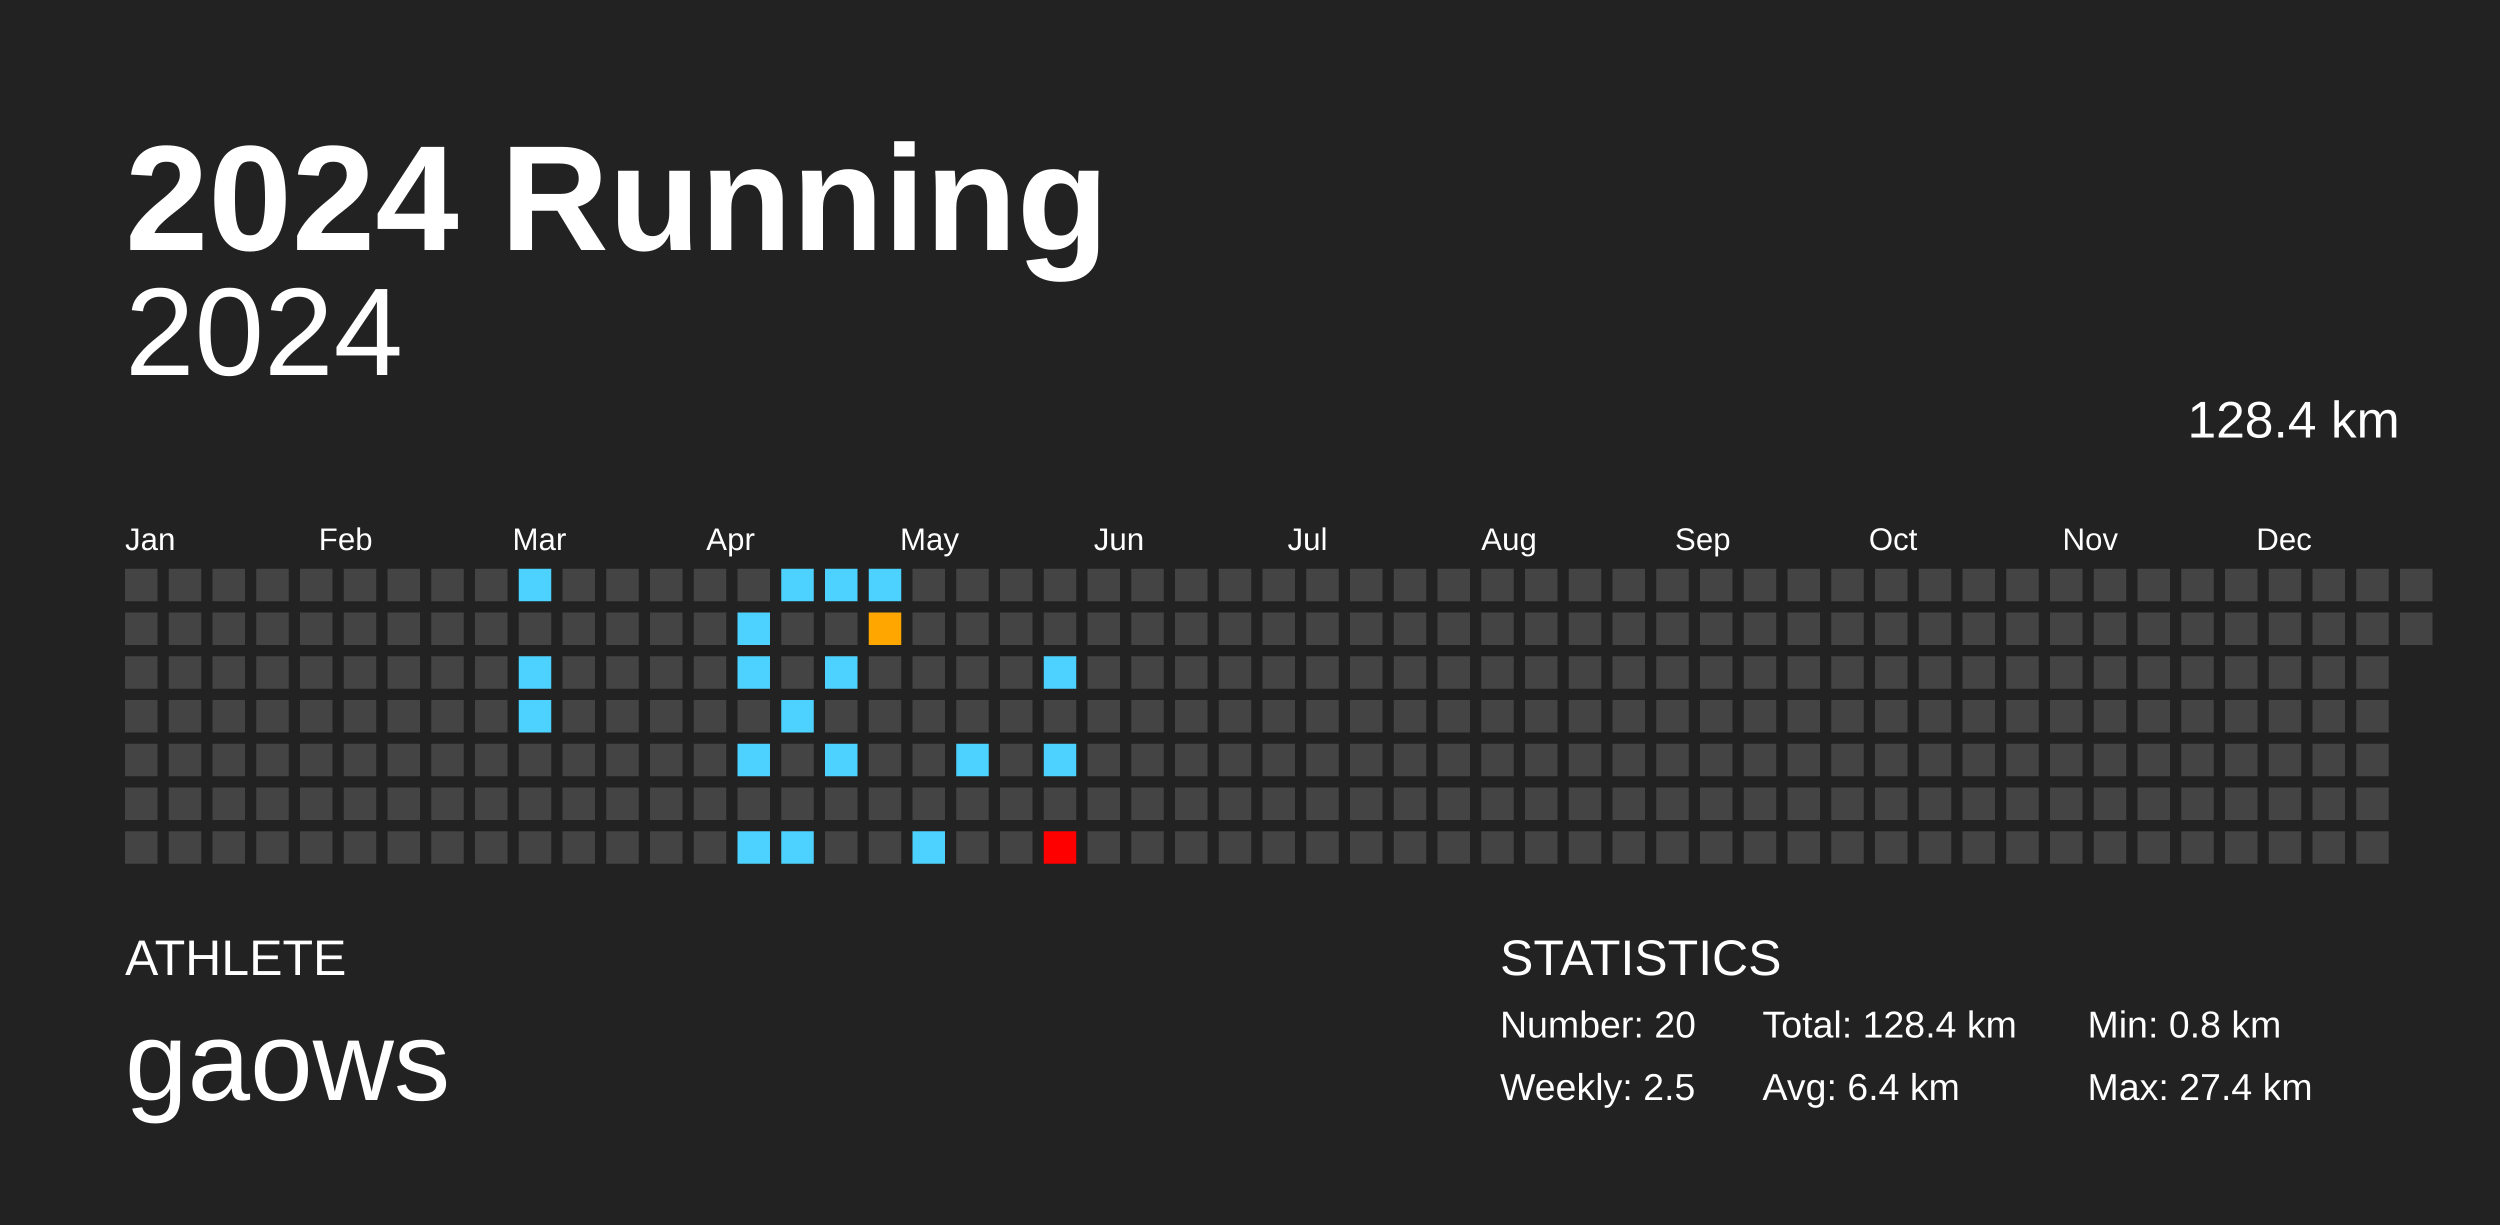
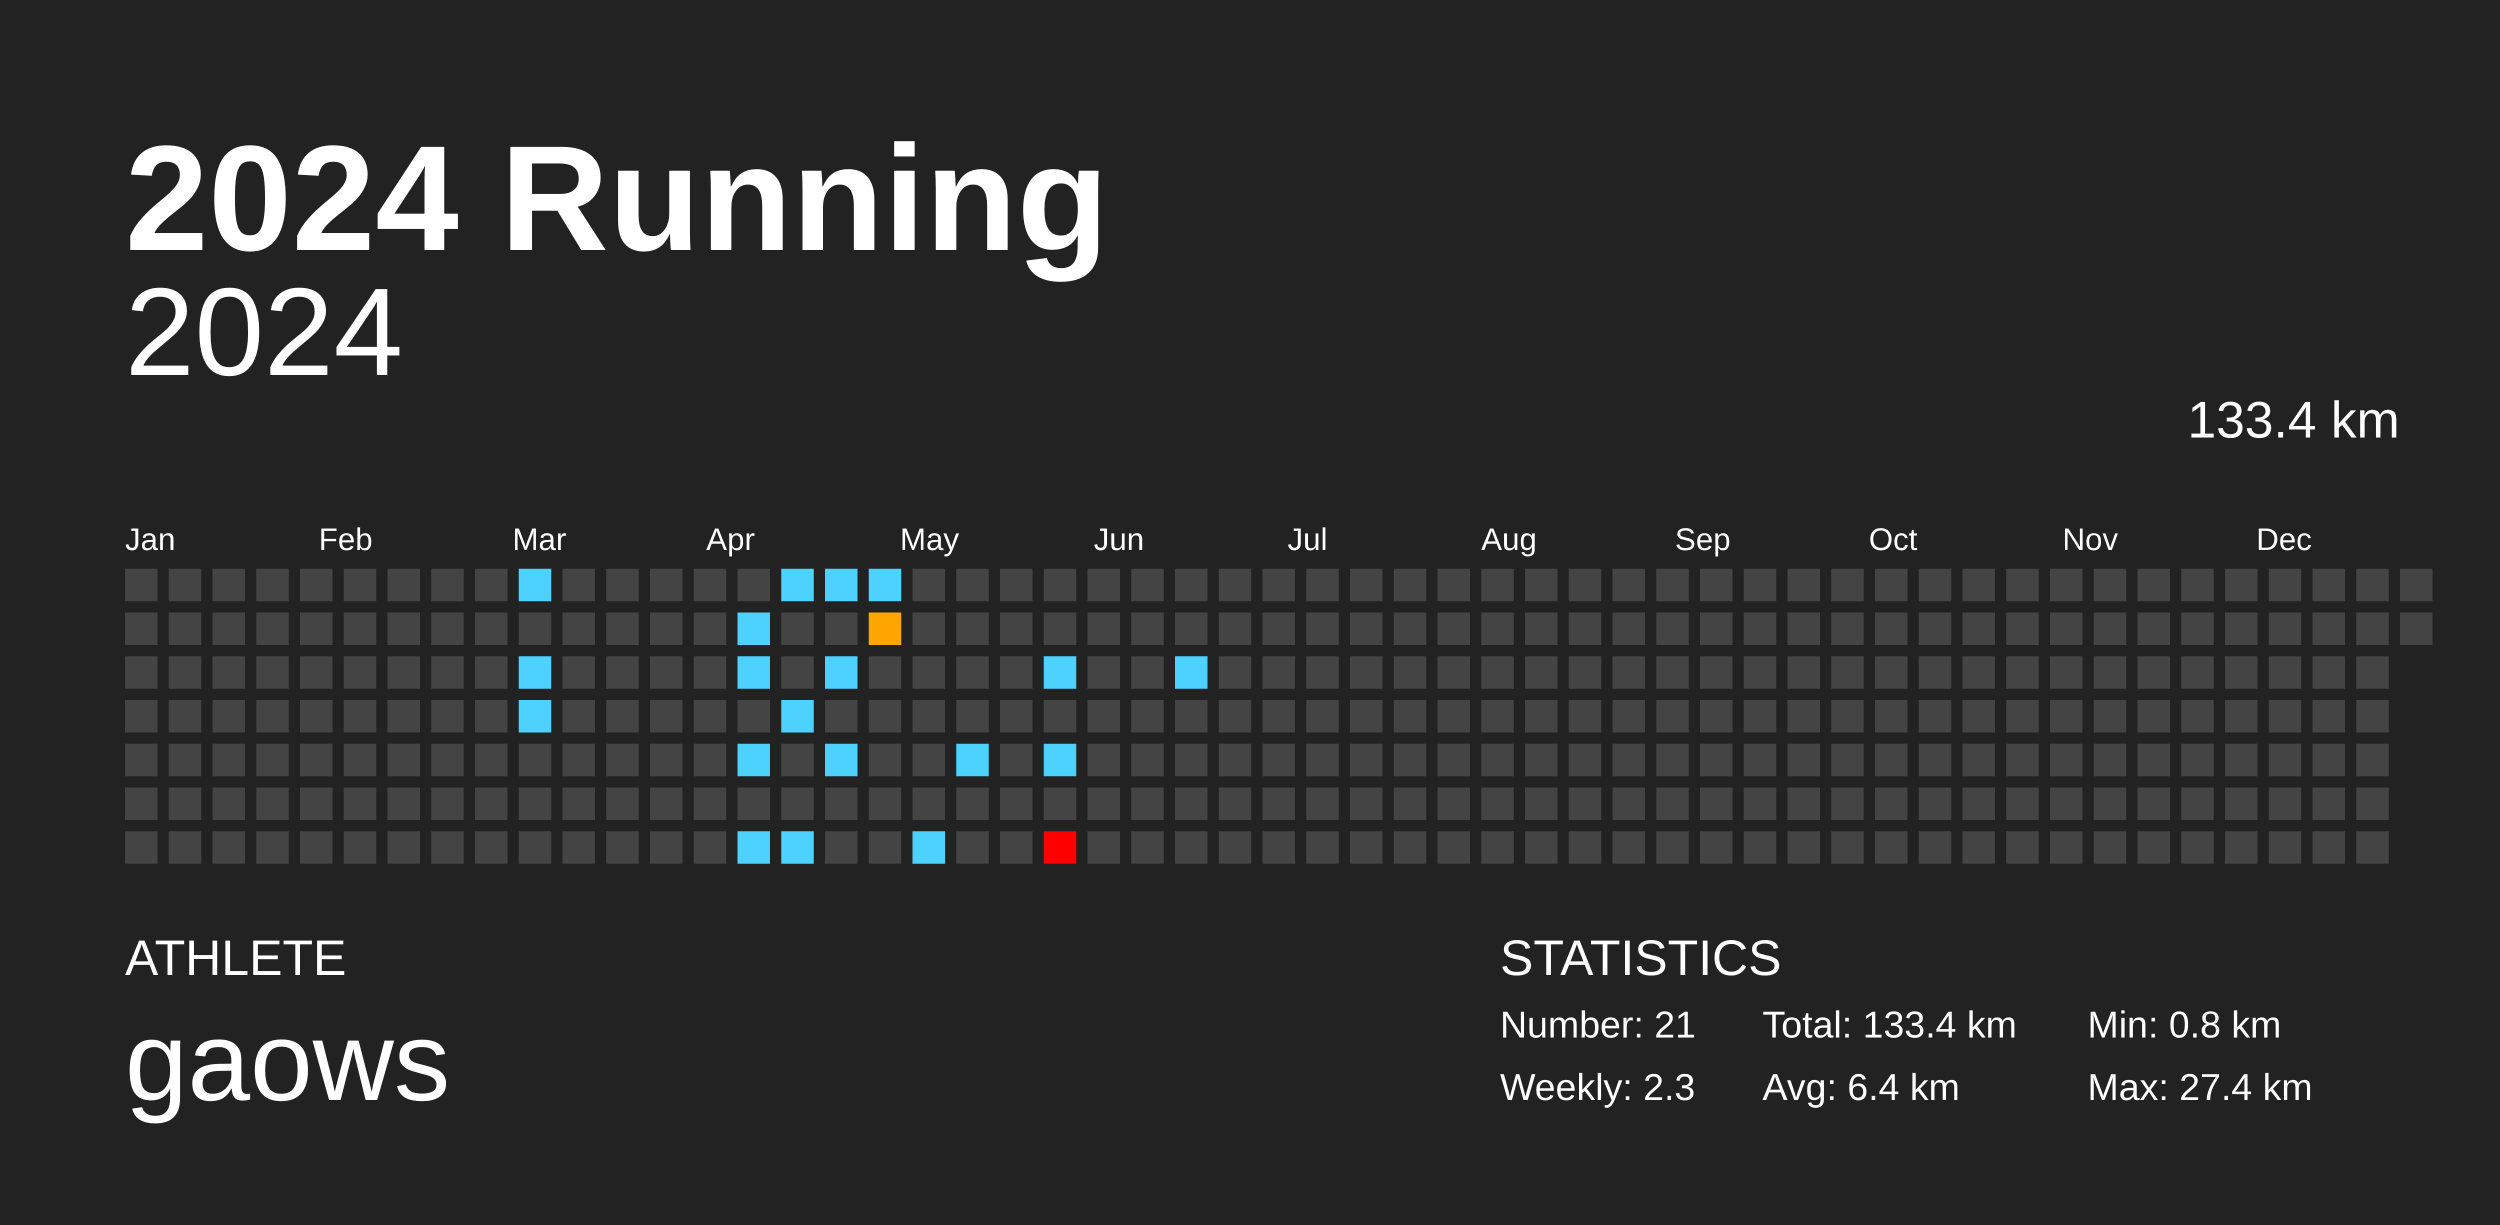
<svg xmlns="http://www.w3.org/2000/svg" baseProfile="full" height="98mm" version="1.1" viewBox="0,0,200,98" width="200mm">
  <defs />
  <rect fill="#222222" height="98" width="200" x="0" y="0" />
  <text fill="#FFFFFF" style="font-size:12px; font-family:Arial; font-weight:bold;" x="10" y="20">2024 Running</text>
  <text fill="#FFFFFF" style="font-size:4px; font-family:Arial" x="10" y="78">ATHLETE</text>
  <text fill="#FFFFFF" style="font-size:9px; font-family:Arial" x="10" y="88">gaows</text>
  <text fill="#FFFFFF" style="font-size:4px; font-family:Arial" x="120" y="78">STATISTICS</text>
-   <text fill="#FFFFFF" style="font-size:3px; font-family:Arial" x="120" y="83">Number: 20</text>
-   <text fill="#FFFFFF" style="font-size:3px; font-family:Arial" x="120" y="88">Weekly: 2.5</text>
-   <text fill="#FFFFFF" style="font-size:3px; font-family:Arial" x="141" y="83">Total: 128.4 km</text>
+   <text fill="#FFFFFF" style="font-size:3px; font-family:Arial" x="120" y="83">Number: 21</text>
+   <text fill="#FFFFFF" style="font-size:3px; font-family:Arial" x="120" y="88">Weekly: 2.3</text>
+   <text fill="#FFFFFF" style="font-size:3px; font-family:Arial" x="141" y="83">Total: 133.4 km</text>
  <text fill="#FFFFFF" style="font-size:3px; font-family:Arial" x="141" y="88">Avg: 6.4 km</text>
  <text fill="#FFFFFF" style="font-size:3px; font-family:Arial" x="167" y="83">Min: 0.8 km</text>
  <text fill="#FFFFFF" style="font-size:3px; font-family:Arial" x="167" y="88">Max: 27.4 km</text>
  <text alignment-baseline="hanging" fill="#FFFFFF" style="font-size:10.0px; font-family:Arial;" x="10" y="30">2024</text>
-   <text alignment-baseline="hanging" fill="#FFFFFF" style="font-size:4.125px; font-family:Arial;" x="175" y="35">128.4 km</text>
+   <text alignment-baseline="hanging" fill="#FFFFFF" style="font-size:4.125px; font-family:Arial;" x="175" y="35">133.4 km</text>
  <text fill="#FFFFFF" style="font-size:2.5px; font-family:Arial" x="10.0" y="44">Jan</text>
  <text fill="#FFFFFF" style="font-size:2.5px; font-family:Arial" x="25.5" y="44">Feb</text>
  <text fill="#FFFFFF" style="font-size:2.5px; font-family:Arial" x="41.0" y="44">Mar</text>
  <text fill="#FFFFFF" style="font-size:2.5px; font-family:Arial" x="56.5" y="44">Apr</text>
  <text fill="#FFFFFF" style="font-size:2.5px; font-family:Arial" x="72.0" y="44">May</text>
  <text fill="#FFFFFF" style="font-size:2.5px; font-family:Arial" x="87.5" y="44">Jun</text>
  <text fill="#FFFFFF" style="font-size:2.5px; font-family:Arial" x="103.0" y="44">Jul</text>
  <text fill="#FFFFFF" style="font-size:2.5px; font-family:Arial" x="118.5" y="44">Aug</text>
  <text fill="#FFFFFF" style="font-size:2.5px; font-family:Arial" x="134.0" y="44">Sep</text>
  <text fill="#FFFFFF" style="font-size:2.5px; font-family:Arial" x="149.5" y="44">Oct</text>
  <text fill="#FFFFFF" style="font-size:2.5px; font-family:Arial" x="165.0" y="44">Nov</text>
  <text fill="#FFFFFF" style="font-size:2.5px; font-family:Arial" x="180.5" y="44">Dec</text>
  <rect fill="#444444" height="2.6" width="2.6" x="10.0" y="45.5" />
  <rect fill="#444444" height="2.6" width="2.6" x="10.0" y="49.0" />
  <rect fill="#444444" height="2.6" width="2.6" x="10.0" y="52.5" />
  <rect fill="#444444" height="2.6" width="2.6" x="10.0" y="56.0" />
  <rect fill="#444444" height="2.6" width="2.6" x="10.0" y="59.5" />
  <rect fill="#444444" height="2.6" width="2.6" x="10.0" y="63.0" />
  <rect fill="#444444" height="2.6" width="2.6" x="10.0" y="66.5" />
  <rect fill="#444444" height="2.6" width="2.6" x="13.5" y="45.5" />
  <rect fill="#444444" height="2.6" width="2.6" x="13.5" y="49.0" />
  <rect fill="#444444" height="2.6" width="2.6" x="13.5" y="52.5" />
  <rect fill="#444444" height="2.6" width="2.6" x="13.5" y="56.0" />
  <rect fill="#444444" height="2.6" width="2.6" x="13.5" y="59.5" />
  <rect fill="#444444" height="2.6" width="2.6" x="13.5" y="63.0" />
  <rect fill="#444444" height="2.6" width="2.6" x="13.5" y="66.5" />
  <rect fill="#444444" height="2.6" width="2.6" x="17.0" y="45.5" />
  <rect fill="#444444" height="2.6" width="2.6" x="17.0" y="49.0" />
  <rect fill="#444444" height="2.6" width="2.6" x="17.0" y="52.5" />
  <rect fill="#444444" height="2.6" width="2.6" x="17.0" y="56.0" />
  <rect fill="#444444" height="2.6" width="2.6" x="17.0" y="59.5" />
  <rect fill="#444444" height="2.6" width="2.6" x="17.0" y="63.0" />
  <rect fill="#444444" height="2.6" width="2.6" x="17.0" y="66.5" />
  <rect fill="#444444" height="2.6" width="2.6" x="20.5" y="45.5" />
  <rect fill="#444444" height="2.6" width="2.6" x="20.5" y="49.0" />
  <rect fill="#444444" height="2.6" width="2.6" x="20.5" y="52.5" />
  <rect fill="#444444" height="2.6" width="2.6" x="20.5" y="56.0" />
  <rect fill="#444444" height="2.6" width="2.6" x="20.5" y="59.5" />
  <rect fill="#444444" height="2.6" width="2.6" x="20.5" y="63.0" />
  <rect fill="#444444" height="2.6" width="2.6" x="20.5" y="66.5" />
  <rect fill="#444444" height="2.6" width="2.6" x="24.0" y="45.5" />
  <rect fill="#444444" height="2.6" width="2.6" x="24.0" y="49.0" />
  <rect fill="#444444" height="2.6" width="2.6" x="24.0" y="52.5" />
  <rect fill="#444444" height="2.6" width="2.6" x="24.0" y="56.0" />
  <rect fill="#444444" height="2.6" width="2.6" x="24.0" y="59.5" />
  <rect fill="#444444" height="2.6" width="2.6" x="24.0" y="63.0" />
  <rect fill="#444444" height="2.6" width="2.6" x="24.0" y="66.5" />
  <rect fill="#444444" height="2.6" width="2.6" x="27.5" y="45.5" />
  <rect fill="#444444" height="2.6" width="2.6" x="27.5" y="49.0" />
  <rect fill="#444444" height="2.6" width="2.6" x="27.5" y="52.5" />
  <rect fill="#444444" height="2.6" width="2.6" x="27.5" y="56.0" />
  <rect fill="#444444" height="2.6" width="2.6" x="27.5" y="59.5" />
  <rect fill="#444444" height="2.6" width="2.6" x="27.5" y="63.0" />
  <rect fill="#444444" height="2.6" width="2.6" x="27.5" y="66.5" />
  <rect fill="#444444" height="2.6" width="2.6" x="31.0" y="45.5" />
  <rect fill="#444444" height="2.6" width="2.6" x="31.0" y="49.0" />
  <rect fill="#444444" height="2.6" width="2.6" x="31.0" y="52.5" />
  <rect fill="#444444" height="2.6" width="2.6" x="31.0" y="56.0" />
  <rect fill="#444444" height="2.6" width="2.6" x="31.0" y="59.5" />
  <rect fill="#444444" height="2.6" width="2.6" x="31.0" y="63.0" />
  <rect fill="#444444" height="2.6" width="2.6" x="31.0" y="66.5" />
  <rect fill="#444444" height="2.6" width="2.6" x="34.5" y="45.5" />
  <rect fill="#444444" height="2.6" width="2.6" x="34.5" y="49.0" />
  <rect fill="#444444" height="2.6" width="2.6" x="34.5" y="52.5" />
  <rect fill="#444444" height="2.6" width="2.6" x="34.5" y="56.0" />
  <rect fill="#444444" height="2.6" width="2.6" x="34.5" y="59.5" />
  <rect fill="#444444" height="2.6" width="2.6" x="34.5" y="63.0" />
  <rect fill="#444444" height="2.6" width="2.6" x="34.5" y="66.5" />
  <rect fill="#444444" height="2.6" width="2.6" x="38.0" y="45.5" />
  <rect fill="#444444" height="2.6" width="2.6" x="38.0" y="49.0" />
  <rect fill="#444444" height="2.6" width="2.6" x="38.0" y="52.5" />
  <rect fill="#444444" height="2.6" width="2.6" x="38.0" y="56.0" />
  <rect fill="#444444" height="2.6" width="2.6" x="38.0" y="59.5" />
  <rect fill="#444444" height="2.6" width="2.6" x="38.0" y="63.0" />
  <rect fill="#444444" height="2.6" width="2.6" x="38.0" y="66.5" />
  <rect fill="#4dd2ff" height="2.6" width="2.6" x="41.5" y="45.5" />
  <rect fill="#444444" height="2.6" width="2.6" x="41.5" y="49.0" />
  <rect fill="#4dd2ff" height="2.6" width="2.6" x="41.5" y="52.5" />
  <rect fill="#4dd2ff" height="2.6" width="2.6" x="41.5" y="56.0" />
  <rect fill="#444444" height="2.6" width="2.6" x="41.5" y="59.5" />
  <rect fill="#444444" height="2.6" width="2.6" x="41.5" y="63.0" />
  <rect fill="#444444" height="2.6" width="2.6" x="41.5" y="66.5" />
  <rect fill="#444444" height="2.6" width="2.6" x="45.0" y="45.5" />
  <rect fill="#444444" height="2.6" width="2.6" x="45.0" y="49.0" />
  <rect fill="#444444" height="2.6" width="2.6" x="45.0" y="52.5" />
  <rect fill="#444444" height="2.6" width="2.6" x="45.0" y="56.0" />
  <rect fill="#444444" height="2.6" width="2.6" x="45.0" y="59.5" />
  <rect fill="#444444" height="2.6" width="2.6" x="45.0" y="63.0" />
  <rect fill="#444444" height="2.6" width="2.6" x="45.0" y="66.5" />
  <rect fill="#444444" height="2.6" width="2.6" x="48.5" y="45.5" />
  <rect fill="#444444" height="2.6" width="2.6" x="48.5" y="49.0" />
  <rect fill="#444444" height="2.6" width="2.6" x="48.5" y="52.5" />
  <rect fill="#444444" height="2.6" width="2.6" x="48.5" y="56.0" />
  <rect fill="#444444" height="2.6" width="2.6" x="48.5" y="59.5" />
  <rect fill="#444444" height="2.6" width="2.6" x="48.5" y="63.0" />
  <rect fill="#444444" height="2.6" width="2.6" x="48.5" y="66.5" />
  <rect fill="#444444" height="2.6" width="2.6" x="52.0" y="45.5" />
  <rect fill="#444444" height="2.6" width="2.6" x="52.0" y="49.0" />
  <rect fill="#444444" height="2.6" width="2.6" x="52.0" y="52.5" />
  <rect fill="#444444" height="2.6" width="2.6" x="52.0" y="56.0" />
  <rect fill="#444444" height="2.6" width="2.6" x="52.0" y="59.5" />
  <rect fill="#444444" height="2.6" width="2.6" x="52.0" y="63.0" />
  <rect fill="#444444" height="2.6" width="2.6" x="52.0" y="66.5" />
  <rect fill="#444444" height="2.6" width="2.6" x="55.5" y="45.5" />
  <rect fill="#444444" height="2.6" width="2.6" x="55.5" y="49.0" />
  <rect fill="#444444" height="2.6" width="2.6" x="55.5" y="52.5" />
  <rect fill="#444444" height="2.6" width="2.6" x="55.5" y="56.0" />
  <rect fill="#444444" height="2.6" width="2.6" x="55.5" y="59.5" />
  <rect fill="#444444" height="2.6" width="2.6" x="55.5" y="63.0" />
  <rect fill="#444444" height="2.6" width="2.6" x="55.5" y="66.5" />
  <rect fill="#444444" height="2.6" width="2.6" x="59.0" y="45.5" />
  <rect fill="#4dd2ff" height="2.6" width="2.6" x="59.0" y="49.0" />
  <rect fill="#4dd2ff" height="2.6" width="2.6" x="59.0" y="52.5" />
  <rect fill="#444444" height="2.6" width="2.6" x="59.0" y="56.0" />
  <rect fill="#4dd2ff" height="2.6" width="2.6" x="59.0" y="59.5" />
  <rect fill="#444444" height="2.6" width="2.6" x="59.0" y="63.0" />
  <rect fill="#4dd2ff" height="2.6" width="2.6" x="59.0" y="66.5" />
  <rect fill="#4dd2ff" height="2.6" width="2.6" x="62.5" y="45.5" />
  <rect fill="#444444" height="2.6" width="2.6" x="62.5" y="49.0" />
  <rect fill="#444444" height="2.6" width="2.6" x="62.5" y="52.5" />
  <rect fill="#4dd2ff" height="2.6" width="2.6" x="62.5" y="56.0" />
  <rect fill="#444444" height="2.6" width="2.6" x="62.5" y="59.5" />
  <rect fill="#444444" height="2.6" width="2.6" x="62.5" y="63.0" />
  <rect fill="#4dd2ff" height="2.6" width="2.6" x="62.5" y="66.5" />
  <rect fill="#4dd2ff" height="2.6" width="2.6" x="66.0" y="45.5" />
  <rect fill="#444444" height="2.6" width="2.6" x="66.0" y="49.0" />
  <rect fill="#4dd2ff" height="2.6" width="2.6" x="66.0" y="52.5" />
  <rect fill="#444444" height="2.6" width="2.6" x="66.0" y="56.0" />
  <rect fill="#4dd2ff" height="2.6" width="2.6" x="66.0" y="59.5" />
  <rect fill="#444444" height="2.6" width="2.6" x="66.0" y="63.0" />
  <rect fill="#444444" height="2.6" width="2.6" x="66.0" y="66.5" />
  <rect fill="#4dd2ff" height="2.6" width="2.6" x="69.5" y="45.5" />
  <rect fill="#ffa700" height="2.6" width="2.6" x="69.5" y="49.0" />
  <rect fill="#444444" height="2.6" width="2.6" x="69.5" y="52.5" />
  <rect fill="#444444" height="2.6" width="2.6" x="69.5" y="56.0" />
  <rect fill="#444444" height="2.6" width="2.6" x="69.5" y="59.5" />
  <rect fill="#444444" height="2.6" width="2.6" x="69.5" y="63.0" />
  <rect fill="#444444" height="2.6" width="2.6" x="69.5" y="66.5" />
  <rect fill="#444444" height="2.6" width="2.6" x="73.0" y="45.5" />
  <rect fill="#444444" height="2.6" width="2.6" x="73.0" y="49.0" />
  <rect fill="#444444" height="2.6" width="2.6" x="73.0" y="52.5" />
  <rect fill="#444444" height="2.6" width="2.6" x="73.0" y="56.0" />
  <rect fill="#444444" height="2.6" width="2.6" x="73.0" y="59.5" />
  <rect fill="#444444" height="2.6" width="2.6" x="73.0" y="63.0" />
  <rect fill="#4dd2ff" height="2.6" width="2.6" x="73.0" y="66.5" />
  <rect fill="#444444" height="2.6" width="2.6" x="76.5" y="45.5" />
  <rect fill="#444444" height="2.6" width="2.6" x="76.5" y="49.0" />
  <rect fill="#444444" height="2.6" width="2.6" x="76.5" y="52.5" />
  <rect fill="#444444" height="2.6" width="2.6" x="76.5" y="56.0" />
  <rect fill="#4dd2ff" height="2.6" width="2.6" x="76.5" y="59.5" />
  <rect fill="#444444" height="2.6" width="2.6" x="76.5" y="63.0" />
  <rect fill="#444444" height="2.6" width="2.6" x="76.5" y="66.5" />
  <rect fill="#444444" height="2.6" width="2.6" x="80.0" y="45.5" />
  <rect fill="#444444" height="2.6" width="2.6" x="80.0" y="49.0" />
  <rect fill="#444444" height="2.6" width="2.6" x="80.0" y="52.5" />
  <rect fill="#444444" height="2.6" width="2.6" x="80.0" y="56.0" />
  <rect fill="#444444" height="2.6" width="2.6" x="80.0" y="59.5" />
  <rect fill="#444444" height="2.6" width="2.6" x="80.0" y="63.0" />
  <rect fill="#444444" height="2.6" width="2.6" x="80.0" y="66.5" />
  <rect fill="#444444" height="2.6" width="2.6" x="83.5" y="45.5" />
  <rect fill="#444444" height="2.6" width="2.6" x="83.5" y="49.0" />
  <rect fill="#4dd2ff" height="2.6" width="2.6" x="83.5" y="52.5" />
  <rect fill="#444444" height="2.6" width="2.6" x="83.5" y="56.0" />
  <rect fill="#4dd2ff" height="2.6" width="2.6" x="83.5" y="59.5" />
  <rect fill="#444444" height="2.6" width="2.6" x="83.5" y="63.0" />
  <rect fill="red" height="2.6" width="2.6" x="83.5" y="66.5" />
  <rect fill="#444444" height="2.6" width="2.6" x="87.0" y="45.5" />
  <rect fill="#444444" height="2.6" width="2.6" x="87.0" y="49.0" />
  <rect fill="#444444" height="2.6" width="2.6" x="87.0" y="52.5" />
  <rect fill="#444444" height="2.6" width="2.6" x="87.0" y="56.0" />
  <rect fill="#444444" height="2.6" width="2.6" x="87.0" y="59.5" />
  <rect fill="#444444" height="2.6" width="2.6" x="87.0" y="63.0" />
  <rect fill="#444444" height="2.6" width="2.6" x="87.0" y="66.5" />
  <rect fill="#444444" height="2.6" width="2.6" x="90.5" y="45.5" />
  <rect fill="#444444" height="2.6" width="2.6" x="90.5" y="49.0" />
  <rect fill="#444444" height="2.6" width="2.6" x="90.5" y="52.5" />
  <rect fill="#444444" height="2.6" width="2.6" x="90.5" y="56.0" />
  <rect fill="#444444" height="2.6" width="2.6" x="90.5" y="59.5" />
  <rect fill="#444444" height="2.6" width="2.6" x="90.5" y="63.0" />
  <rect fill="#444444" height="2.6" width="2.6" x="90.5" y="66.5" />
  <rect fill="#444444" height="2.6" width="2.6" x="94.0" y="45.5" />
  <rect fill="#444444" height="2.6" width="2.6" x="94.0" y="49.0" />
-   <rect fill="#444444" height="2.6" width="2.6" x="94.0" y="52.5" />
+   <rect fill="#4dd2ff" height="2.6" width="2.6" x="94.0" y="52.5" />
  <rect fill="#444444" height="2.6" width="2.6" x="94.0" y="56.0" />
  <rect fill="#444444" height="2.6" width="2.6" x="94.0" y="59.5" />
  <rect fill="#444444" height="2.6" width="2.6" x="94.0" y="63.0" />
  <rect fill="#444444" height="2.6" width="2.6" x="94.0" y="66.5" />
  <rect fill="#444444" height="2.6" width="2.6" x="97.5" y="45.5" />
  <rect fill="#444444" height="2.6" width="2.6" x="97.5" y="49.0" />
  <rect fill="#444444" height="2.6" width="2.6" x="97.5" y="52.5" />
  <rect fill="#444444" height="2.6" width="2.6" x="97.5" y="56.0" />
  <rect fill="#444444" height="2.6" width="2.6" x="97.5" y="59.5" />
  <rect fill="#444444" height="2.6" width="2.6" x="97.5" y="63.0" />
  <rect fill="#444444" height="2.6" width="2.6" x="97.5" y="66.5" />
  <rect fill="#444444" height="2.6" width="2.6" x="101.0" y="45.5" />
  <rect fill="#444444" height="2.6" width="2.6" x="101.0" y="49.0" />
  <rect fill="#444444" height="2.6" width="2.6" x="101.0" y="52.5" />
  <rect fill="#444444" height="2.6" width="2.6" x="101.0" y="56.0" />
  <rect fill="#444444" height="2.6" width="2.6" x="101.0" y="59.5" />
  <rect fill="#444444" height="2.6" width="2.6" x="101.0" y="63.0" />
  <rect fill="#444444" height="2.6" width="2.6" x="101.0" y="66.5" />
  <rect fill="#444444" height="2.6" width="2.6" x="104.5" y="45.5" />
  <rect fill="#444444" height="2.6" width="2.6" x="104.5" y="49.0" />
  <rect fill="#444444" height="2.6" width="2.6" x="104.5" y="52.5" />
  <rect fill="#444444" height="2.6" width="2.6" x="104.5" y="56.0" />
  <rect fill="#444444" height="2.6" width="2.6" x="104.5" y="59.5" />
  <rect fill="#444444" height="2.6" width="2.6" x="104.5" y="63.0" />
  <rect fill="#444444" height="2.6" width="2.6" x="104.5" y="66.5" />
  <rect fill="#444444" height="2.6" width="2.6" x="108.0" y="45.5" />
  <rect fill="#444444" height="2.6" width="2.6" x="108.0" y="49.0" />
  <rect fill="#444444" height="2.6" width="2.6" x="108.0" y="52.5" />
  <rect fill="#444444" height="2.6" width="2.6" x="108.0" y="56.0" />
  <rect fill="#444444" height="2.6" width="2.6" x="108.0" y="59.5" />
  <rect fill="#444444" height="2.6" width="2.6" x="108.0" y="63.0" />
  <rect fill="#444444" height="2.6" width="2.6" x="108.0" y="66.5" />
  <rect fill="#444444" height="2.6" width="2.6" x="111.5" y="45.5" />
  <rect fill="#444444" height="2.6" width="2.6" x="111.5" y="49.0" />
  <rect fill="#444444" height="2.6" width="2.6" x="111.5" y="52.5" />
  <rect fill="#444444" height="2.6" width="2.6" x="111.5" y="56.0" />
  <rect fill="#444444" height="2.6" width="2.6" x="111.5" y="59.5" />
  <rect fill="#444444" height="2.6" width="2.6" x="111.5" y="63.0" />
  <rect fill="#444444" height="2.6" width="2.6" x="111.5" y="66.5" />
  <rect fill="#444444" height="2.6" width="2.6" x="115.0" y="45.5" />
  <rect fill="#444444" height="2.6" width="2.6" x="115.0" y="49.0" />
  <rect fill="#444444" height="2.6" width="2.6" x="115.0" y="52.5" />
  <rect fill="#444444" height="2.6" width="2.6" x="115.0" y="56.0" />
  <rect fill="#444444" height="2.6" width="2.6" x="115.0" y="59.5" />
  <rect fill="#444444" height="2.6" width="2.6" x="115.0" y="63.0" />
  <rect fill="#444444" height="2.6" width="2.6" x="115.0" y="66.5" />
  <rect fill="#444444" height="2.6" width="2.6" x="118.5" y="45.5" />
  <rect fill="#444444" height="2.6" width="2.6" x="118.5" y="49.0" />
  <rect fill="#444444" height="2.6" width="2.6" x="118.5" y="52.5" />
  <rect fill="#444444" height="2.6" width="2.6" x="118.5" y="56.0" />
  <rect fill="#444444" height="2.6" width="2.6" x="118.5" y="59.5" />
  <rect fill="#444444" height="2.6" width="2.6" x="118.5" y="63.0" />
  <rect fill="#444444" height="2.6" width="2.6" x="118.5" y="66.5" />
  <rect fill="#444444" height="2.6" width="2.6" x="122.0" y="45.5" />
  <rect fill="#444444" height="2.6" width="2.6" x="122.0" y="49.0" />
  <rect fill="#444444" height="2.6" width="2.6" x="122.0" y="52.5" />
  <rect fill="#444444" height="2.6" width="2.6" x="122.0" y="56.0" />
  <rect fill="#444444" height="2.6" width="2.6" x="122.0" y="59.5" />
  <rect fill="#444444" height="2.6" width="2.6" x="122.0" y="63.0" />
  <rect fill="#444444" height="2.6" width="2.6" x="122.0" y="66.5" />
  <rect fill="#444444" height="2.6" width="2.6" x="125.5" y="45.5" />
  <rect fill="#444444" height="2.6" width="2.6" x="125.5" y="49.0" />
  <rect fill="#444444" height="2.6" width="2.6" x="125.5" y="52.5" />
  <rect fill="#444444" height="2.6" width="2.6" x="125.5" y="56.0" />
  <rect fill="#444444" height="2.6" width="2.6" x="125.5" y="59.5" />
  <rect fill="#444444" height="2.6" width="2.6" x="125.5" y="63.0" />
  <rect fill="#444444" height="2.6" width="2.6" x="125.5" y="66.5" />
  <rect fill="#444444" height="2.6" width="2.6" x="129.0" y="45.5" />
  <rect fill="#444444" height="2.6" width="2.6" x="129.0" y="49.0" />
  <rect fill="#444444" height="2.6" width="2.6" x="129.0" y="52.5" />
  <rect fill="#444444" height="2.6" width="2.6" x="129.0" y="56.0" />
  <rect fill="#444444" height="2.6" width="2.6" x="129.0" y="59.5" />
  <rect fill="#444444" height="2.6" width="2.6" x="129.0" y="63.0" />
  <rect fill="#444444" height="2.6" width="2.6" x="129.0" y="66.5" />
  <rect fill="#444444" height="2.6" width="2.6" x="132.5" y="45.5" />
  <rect fill="#444444" height="2.6" width="2.6" x="132.5" y="49.0" />
  <rect fill="#444444" height="2.6" width="2.6" x="132.5" y="52.5" />
  <rect fill="#444444" height="2.6" width="2.6" x="132.5" y="56.0" />
  <rect fill="#444444" height="2.6" width="2.6" x="132.5" y="59.5" />
  <rect fill="#444444" height="2.6" width="2.6" x="132.5" y="63.0" />
  <rect fill="#444444" height="2.6" width="2.6" x="132.5" y="66.5" />
  <rect fill="#444444" height="2.6" width="2.6" x="136.0" y="45.5" />
  <rect fill="#444444" height="2.6" width="2.6" x="136.0" y="49.0" />
  <rect fill="#444444" height="2.6" width="2.6" x="136.0" y="52.5" />
  <rect fill="#444444" height="2.6" width="2.6" x="136.0" y="56.0" />
  <rect fill="#444444" height="2.6" width="2.6" x="136.0" y="59.5" />
  <rect fill="#444444" height="2.6" width="2.6" x="136.0" y="63.0" />
  <rect fill="#444444" height="2.6" width="2.6" x="136.0" y="66.5" />
  <rect fill="#444444" height="2.6" width="2.6" x="139.5" y="45.5" />
  <rect fill="#444444" height="2.6" width="2.6" x="139.5" y="49.0" />
  <rect fill="#444444" height="2.6" width="2.6" x="139.5" y="52.5" />
  <rect fill="#444444" height="2.6" width="2.6" x="139.5" y="56.0" />
  <rect fill="#444444" height="2.6" width="2.6" x="139.5" y="59.5" />
  <rect fill="#444444" height="2.6" width="2.6" x="139.5" y="63.0" />
  <rect fill="#444444" height="2.6" width="2.6" x="139.5" y="66.5" />
  <rect fill="#444444" height="2.6" width="2.6" x="143.0" y="45.5" />
  <rect fill="#444444" height="2.6" width="2.6" x="143.0" y="49.0" />
  <rect fill="#444444" height="2.6" width="2.6" x="143.0" y="52.5" />
  <rect fill="#444444" height="2.6" width="2.6" x="143.0" y="56.0" />
  <rect fill="#444444" height="2.6" width="2.6" x="143.0" y="59.5" />
  <rect fill="#444444" height="2.6" width="2.6" x="143.0" y="63.0" />
  <rect fill="#444444" height="2.6" width="2.6" x="143.0" y="66.5" />
  <rect fill="#444444" height="2.6" width="2.6" x="146.5" y="45.5" />
  <rect fill="#444444" height="2.6" width="2.6" x="146.5" y="49.0" />
  <rect fill="#444444" height="2.6" width="2.6" x="146.5" y="52.5" />
  <rect fill="#444444" height="2.6" width="2.6" x="146.5" y="56.0" />
  <rect fill="#444444" height="2.6" width="2.6" x="146.5" y="59.5" />
  <rect fill="#444444" height="2.6" width="2.6" x="146.5" y="63.0" />
  <rect fill="#444444" height="2.6" width="2.6" x="146.5" y="66.5" />
  <rect fill="#444444" height="2.6" width="2.6" x="150.0" y="45.5" />
  <rect fill="#444444" height="2.6" width="2.6" x="150.0" y="49.0" />
  <rect fill="#444444" height="2.6" width="2.6" x="150.0" y="52.5" />
  <rect fill="#444444" height="2.6" width="2.6" x="150.0" y="56.0" />
  <rect fill="#444444" height="2.6" width="2.6" x="150.0" y="59.5" />
  <rect fill="#444444" height="2.6" width="2.6" x="150.0" y="63.0" />
  <rect fill="#444444" height="2.6" width="2.6" x="150.0" y="66.5" />
  <rect fill="#444444" height="2.6" width="2.6" x="153.5" y="45.5" />
  <rect fill="#444444" height="2.6" width="2.6" x="153.5" y="49.0" />
  <rect fill="#444444" height="2.6" width="2.6" x="153.5" y="52.5" />
  <rect fill="#444444" height="2.6" width="2.6" x="153.5" y="56.0" />
  <rect fill="#444444" height="2.6" width="2.6" x="153.5" y="59.5" />
  <rect fill="#444444" height="2.6" width="2.6" x="153.5" y="63.0" />
  <rect fill="#444444" height="2.6" width="2.6" x="153.5" y="66.5" />
  <rect fill="#444444" height="2.6" width="2.6" x="157.0" y="45.5" />
  <rect fill="#444444" height="2.6" width="2.6" x="157.0" y="49.0" />
  <rect fill="#444444" height="2.6" width="2.6" x="157.0" y="52.5" />
  <rect fill="#444444" height="2.6" width="2.6" x="157.0" y="56.0" />
  <rect fill="#444444" height="2.6" width="2.6" x="157.0" y="59.5" />
  <rect fill="#444444" height="2.6" width="2.6" x="157.0" y="63.0" />
  <rect fill="#444444" height="2.6" width="2.6" x="157.0" y="66.5" />
  <rect fill="#444444" height="2.6" width="2.6" x="160.5" y="45.5" />
  <rect fill="#444444" height="2.6" width="2.6" x="160.5" y="49.0" />
  <rect fill="#444444" height="2.6" width="2.6" x="160.5" y="52.5" />
  <rect fill="#444444" height="2.6" width="2.6" x="160.5" y="56.0" />
  <rect fill="#444444" height="2.6" width="2.6" x="160.5" y="59.5" />
  <rect fill="#444444" height="2.6" width="2.6" x="160.5" y="63.0" />
  <rect fill="#444444" height="2.6" width="2.6" x="160.5" y="66.5" />
  <rect fill="#444444" height="2.6" width="2.6" x="164.0" y="45.5" />
  <rect fill="#444444" height="2.6" width="2.6" x="164.0" y="49.0" />
  <rect fill="#444444" height="2.6" width="2.6" x="164.0" y="52.5" />
  <rect fill="#444444" height="2.6" width="2.6" x="164.0" y="56.0" />
  <rect fill="#444444" height="2.6" width="2.6" x="164.0" y="59.5" />
  <rect fill="#444444" height="2.6" width="2.6" x="164.0" y="63.0" />
  <rect fill="#444444" height="2.6" width="2.6" x="164.0" y="66.5" />
  <rect fill="#444444" height="2.6" width="2.6" x="167.5" y="45.5" />
  <rect fill="#444444" height="2.6" width="2.6" x="167.5" y="49.0" />
  <rect fill="#444444" height="2.6" width="2.6" x="167.5" y="52.5" />
  <rect fill="#444444" height="2.6" width="2.6" x="167.5" y="56.0" />
  <rect fill="#444444" height="2.6" width="2.6" x="167.5" y="59.5" />
  <rect fill="#444444" height="2.6" width="2.6" x="167.5" y="63.0" />
  <rect fill="#444444" height="2.6" width="2.6" x="167.5" y="66.5" />
  <rect fill="#444444" height="2.6" width="2.6" x="171.0" y="45.5" />
  <rect fill="#444444" height="2.6" width="2.6" x="171.0" y="49.0" />
  <rect fill="#444444" height="2.6" width="2.6" x="171.0" y="52.5" />
  <rect fill="#444444" height="2.6" width="2.6" x="171.0" y="56.0" />
  <rect fill="#444444" height="2.6" width="2.6" x="171.0" y="59.5" />
  <rect fill="#444444" height="2.6" width="2.6" x="171.0" y="63.0" />
  <rect fill="#444444" height="2.6" width="2.6" x="171.0" y="66.5" />
  <rect fill="#444444" height="2.6" width="2.6" x="174.5" y="45.5" />
  <rect fill="#444444" height="2.6" width="2.6" x="174.5" y="49.0" />
  <rect fill="#444444" height="2.6" width="2.6" x="174.5" y="52.5" />
  <rect fill="#444444" height="2.6" width="2.6" x="174.5" y="56.0" />
  <rect fill="#444444" height="2.6" width="2.6" x="174.5" y="59.5" />
  <rect fill="#444444" height="2.6" width="2.6" x="174.5" y="63.0" />
  <rect fill="#444444" height="2.6" width="2.6" x="174.5" y="66.5" />
  <rect fill="#444444" height="2.6" width="2.6" x="178.0" y="45.5" />
  <rect fill="#444444" height="2.6" width="2.6" x="178.0" y="49.0" />
  <rect fill="#444444" height="2.6" width="2.6" x="178.0" y="52.5" />
  <rect fill="#444444" height="2.6" width="2.6" x="178.0" y="56.0" />
  <rect fill="#444444" height="2.6" width="2.6" x="178.0" y="59.5" />
  <rect fill="#444444" height="2.6" width="2.6" x="178.0" y="63.0" />
  <rect fill="#444444" height="2.6" width="2.6" x="178.0" y="66.5" />
  <rect fill="#444444" height="2.6" width="2.6" x="181.5" y="45.5" />
  <rect fill="#444444" height="2.6" width="2.6" x="181.5" y="49.0" />
  <rect fill="#444444" height="2.6" width="2.6" x="181.5" y="52.5" />
  <rect fill="#444444" height="2.6" width="2.6" x="181.5" y="56.0" />
  <rect fill="#444444" height="2.6" width="2.6" x="181.5" y="59.5" />
  <rect fill="#444444" height="2.6" width="2.6" x="181.5" y="63.0" />
  <rect fill="#444444" height="2.6" width="2.6" x="181.5" y="66.5" />
  <rect fill="#444444" height="2.6" width="2.6" x="185.0" y="45.5" />
  <rect fill="#444444" height="2.6" width="2.6" x="185.0" y="49.0" />
  <rect fill="#444444" height="2.6" width="2.6" x="185.0" y="52.5" />
  <rect fill="#444444" height="2.6" width="2.6" x="185.0" y="56.0" />
  <rect fill="#444444" height="2.6" width="2.6" x="185.0" y="59.5" />
  <rect fill="#444444" height="2.6" width="2.6" x="185.0" y="63.0" />
  <rect fill="#444444" height="2.6" width="2.6" x="185.0" y="66.5" />
  <rect fill="#444444" height="2.6" width="2.6" x="188.5" y="45.5" />
  <rect fill="#444444" height="2.6" width="2.6" x="188.5" y="49.0" />
  <rect fill="#444444" height="2.6" width="2.6" x="188.5" y="52.5" />
  <rect fill="#444444" height="2.6" width="2.6" x="188.5" y="56.0" />
  <rect fill="#444444" height="2.6" width="2.6" x="188.5" y="59.5" />
  <rect fill="#444444" height="2.6" width="2.6" x="188.5" y="63.0" />
  <rect fill="#444444" height="2.6" width="2.6" x="188.5" y="66.5" />
  <rect fill="#444444" height="2.6" width="2.6" x="192.0" y="45.5" />
  <rect fill="#444444" height="2.6" width="2.6" x="192.0" y="49.0" />
</svg>
